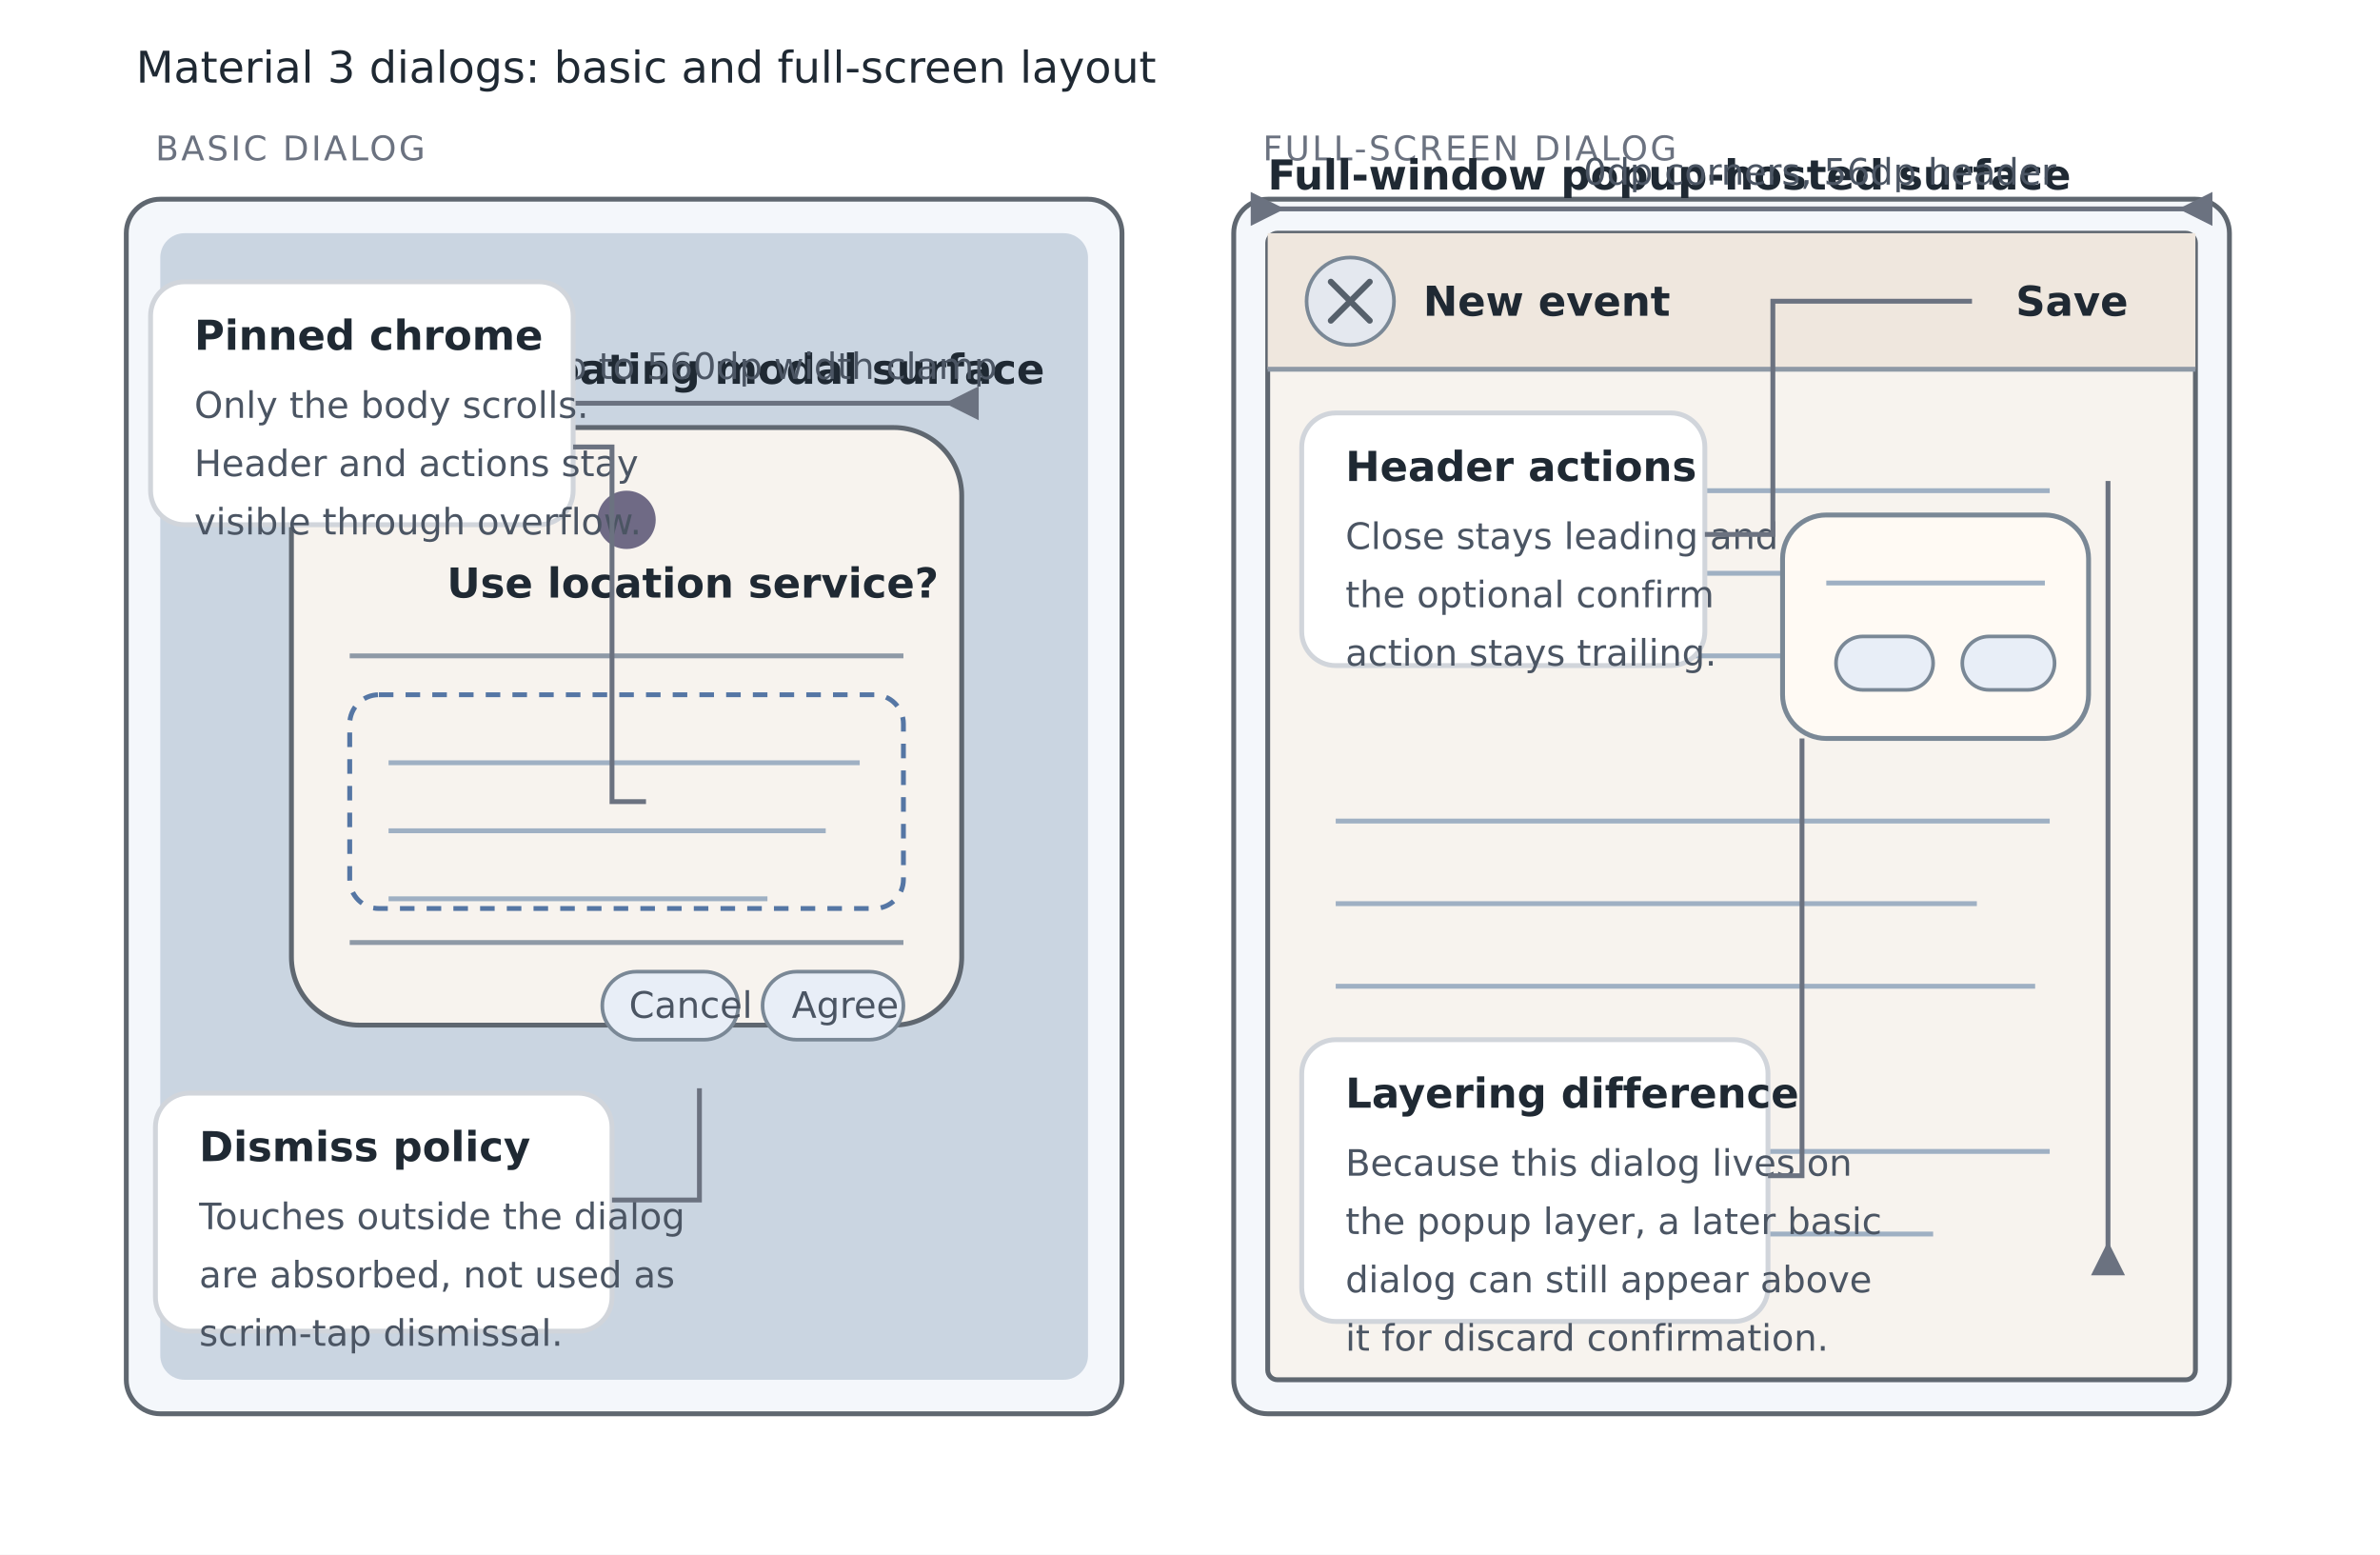
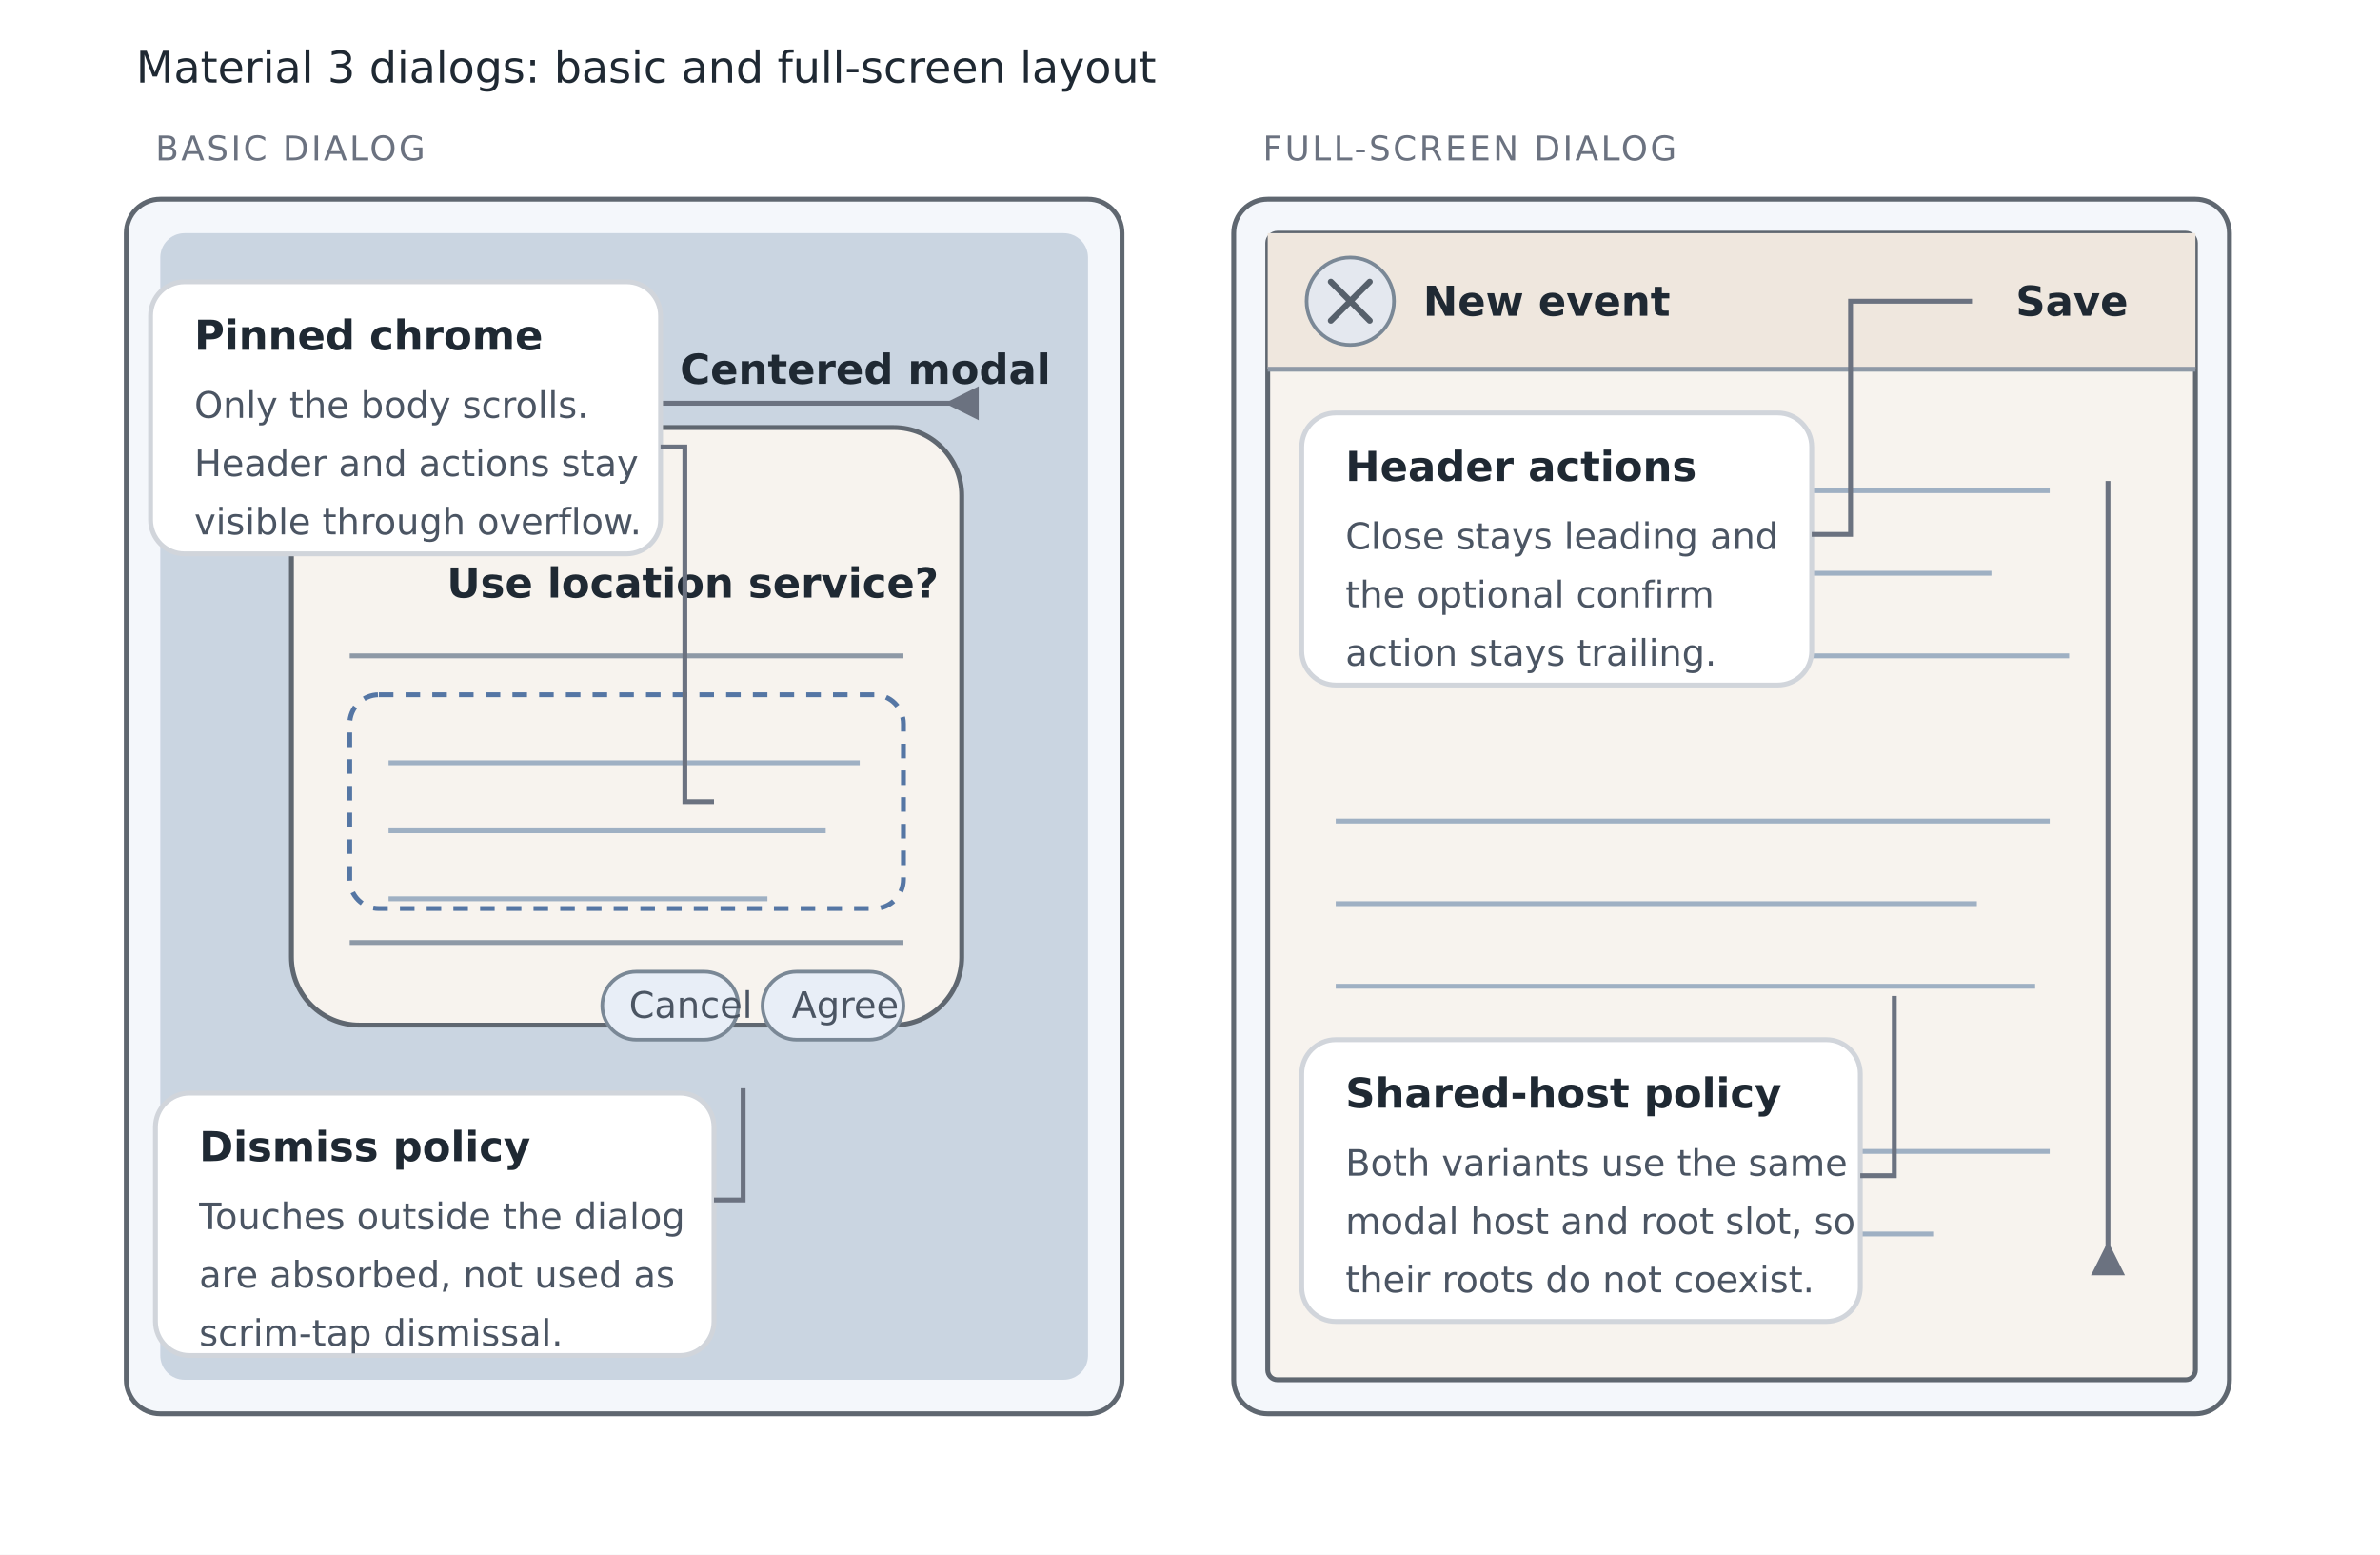
<svg xmlns="http://www.w3.org/2000/svg" viewBox="0 0 980 640" width="980" height="640">
  <defs>
    <marker id="arrow" viewBox="0 0 10 10" refX="5" refY="5" markerWidth="7" markerHeight="7" orient="auto-start-reverse">
      <path d="M 0 5 L 10 0 L 10 10 z" fill="#6b7280" />
    </marker>
    <style>
      text {
        font-family: "DejaVu Sans", Arial, sans-serif;
        fill: #1f2933;
        font-size: 18px;
      }
      .small { font-size: 15px; fill: #4b5563; }
      .section { font-size: 14px; letter-spacing: 1px; fill: #6b7280; }
      .title { font-size: 17px; font-weight: 700; }
      .window { fill: #f4f7fb; stroke: #5f6770; stroke-width: 2; }
      .body { fill: #dfe9f5; }
      .scrim { fill: #4b5563; opacity: 0.14; }
      .dialog { fill: #f7f3ee; stroke: #5f6770; stroke-width: 2; }
      .dialog-full { fill: #f7f3ee; stroke: #5f6770; stroke-width: 2; }
      .header { fill: #efe7de; }
      .action { fill: #e8eef7; stroke: #7a8896; stroke-width: 1.5; }
      .divider { stroke: #8e99a6; stroke-width: 2; }
      .content-line { stroke: #9fb0c3; stroke-width: 2; }
      .scroll-band { fill: none; stroke: #5576a4; stroke-width: 2; stroke-dasharray: 6 5; }
      .dim { stroke: #6b7280; stroke-width: 2; fill: none; marker-start: url(#arrow); marker-end: url(#arrow); }
      .leader { stroke: #6b7280; stroke-width: 2; fill: none; }
      .note { fill: #ffffff; stroke: #d1d5db; stroke-width: 2; }
-       .overlay-dialog { fill: #fffaf4; stroke: #7a8896; stroke-width: 2; }
    </style>
  </defs>
  <rect x="0" y="0" width="980" height="640" fill="#ffffff" />
  <text x="56" y="34">Material 3 dialogs: basic and full-screen layout</text>
  <text class="section" x="64" y="66">BASIC DIALOG</text>
  <rect class="window" x="52" y="82" width="410" height="500" rx="14" ry="14" />
  <rect class="body" x="66" y="96" width="382" height="472" rx="10" ry="10" />
  <rect class="scrim" x="66" y="96" width="382" height="472" rx="10" ry="10" />
  <rect class="dialog" x="120" y="176" width="276" height="246" rx="28" ry="28" />
  <circle cx="258" cy="214" r="12" fill="#6f6a85" />
  <text class="title" x="184" y="246">Use location service?</text>
  <line class="divider" x1="144" y1="270" x2="372" y2="270" />
  <rect class="scroll-band" x="144" y="286" width="228" height="88" rx="12" ry="12" />
  <line class="content-line" x1="160" y1="314" x2="354" y2="314" />
  <line class="content-line" x1="160" y1="342" x2="340" y2="342" />
  <line class="content-line" x1="160" y1="370" x2="316" y2="370" />
  <line class="divider" x1="144" y1="388" x2="372" y2="388" />
  <rect class="action" x="248" y="400" width="56" height="28" rx="14" ry="14" />
  <rect class="action" x="314" y="400" width="58" height="28" rx="14" ry="14" />
  <text class="small" x="259" y="419">Cancel</text>
  <text class="small" x="326" y="419">Agree</text>
-   <text class="title" x="120" y="158">Centered floating modal surface</text>
+   <text class="title" x="280" y="158">Centered modal</text>
  <line class="dim" x1="120" y1="166" x2="396" y2="166" />
-   <text class="small" x="194" y="156">280dp to 560dp width clamp</text>
-   <rect class="note" x="62" y="116" width="174" height="100" rx="14" ry="14" />
+   <rect class="note" x="62" y="116" width="210" height="112" rx="14" ry="14" />
  <text class="title" x="80" y="144">Pinned chrome</text>
  <text class="small" x="80" y="172">Only the body scrolls.</text>
  <text class="small" x="80" y="196">Header and actions stay</text>
  <text class="small" x="80" y="220">visible through overflow.</text>
-   <path class="leader" d="M 236 184 H 252 V 330 H 266" />
-   <rect class="note" x="64" y="450" width="188" height="98" rx="14" ry="14" />
+   <path class="leader" d="M 272 184 H 282 V 330 H 294" />
+   <rect class="note" x="64" y="450" width="230" height="108" rx="14" ry="14" />
  <text class="title" x="82" y="478">Dismiss policy</text>
  <text class="small" x="82" y="506">Touches outside the dialog</text>
  <text class="small" x="82" y="530">are absorbed, not used as</text>
  <text class="small" x="82" y="554">scrim-tap dismissal.</text>
-   <path class="leader" d="M 252 494 H 288 V 448" />
+   <path class="leader" d="M 294 494 H 306 V 448" />
  <text class="section" x="520" y="66">FULL-SCREEN DIALOG</text>
  <rect class="window" x="508" y="82" width="410" height="500" rx="14" ry="14" />
  <rect class="dialog-full" x="522" y="96" width="382" height="472" rx="4" ry="4" />
  <rect class="header" x="522" y="96" width="382" height="56" />
  <circle cx="556" cy="124" r="18" fill="#e4e8ef" stroke="#7a8896" stroke-width="1.5" />
  <path d="M 548 116 L 564 132 M 564 116 L 548 132" stroke="#56606b" stroke-width="2.5" stroke-linecap="round" />
  <text class="title" x="586" y="130">New event</text>
  <text class="title" x="830" y="130">Save</text>
  <line class="divider" x1="522" y1="152" x2="904" y2="152" />
  <line class="content-line" x1="550" y1="202" x2="844" y2="202" />
  <line class="content-line" x1="550" y1="236" x2="820" y2="236" />
  <line class="content-line" x1="550" y1="270" x2="852" y2="270" />
  <line class="content-line" x1="550" y1="338" x2="844" y2="338" />
  <line class="content-line" x1="550" y1="372" x2="814" y2="372" />
  <line class="content-line" x1="550" y1="406" x2="838" y2="406" />
  <line class="content-line" x1="550" y1="474" x2="844" y2="474" />
  <line class="content-line" x1="550" y1="508" x2="796" y2="508" />
  <path class="leader" d="M 868 198 V 518" stroke="#5576a4" stroke-width="2" marker-end="url(#arrow)" fill="none" />
-   <rect class="overlay-dialog" x="734" y="212" width="126" height="92" rx="18" ry="18" />
-   <line class="content-line" x1="752" y1="240" x2="842" y2="240" />
-   <rect class="action" x="756" y="262" width="40" height="22" rx="11" ry="11" />
-   <rect class="action" x="808" y="262" width="38" height="22" rx="11" ry="11" />
-   <text class="title" x="522" y="78">Full-window popup-hosted surface</text>
-   <line class="dim" x1="522" y1="86" x2="904" y2="86" />
-   <text class="small" x="652" y="76">0dp corners, 56dp header</text>
-   <rect class="note" x="536" y="170" width="166" height="104" rx="14" ry="14" />
+   <rect class="note" x="536" y="170" width="210" height="112" rx="14" ry="14" />
  <text class="title" x="554" y="198">Header actions</text>
  <text class="small" x="554" y="226">Close stays leading and</text>
  <text class="small" x="554" y="250">the optional confirm</text>
  <text class="small" x="554" y="274">action stays trailing.</text>
-   <path class="leader" d="M 702 220 H 730 V 124 H 812" />
-   <rect class="note" x="536" y="428" width="192" height="116" rx="14" ry="14" />
-   <text class="title" x="554" y="456">Layering difference</text>
-   <text class="small" x="554" y="484">Because this dialog lives on</text>
-   <text class="small" x="554" y="508">the popup layer, a later basic</text>
-   <text class="small" x="554" y="532">dialog can still appear above</text>
-   <text class="small" x="554" y="556">it for discard confirmation.</text>
-   <path class="leader" d="M 728 484 H 742 V 304" />
+   <path class="leader" d="M 746 220 H 762 V 124 H 812" />
+   <rect class="note" x="536" y="428" width="230" height="116" rx="14" ry="14" />
+   <text class="title" x="554" y="456">Shared-host policy</text>
+   <text class="small" x="554" y="484">Both variants use the same</text>
+   <text class="small" x="554" y="508">modal host and root slot, so</text>
+   <text class="small" x="554" y="532">their roots do not coexist.</text>
+   <path class="leader" d="M 766 484 H 780 V 410" />
</svg>
